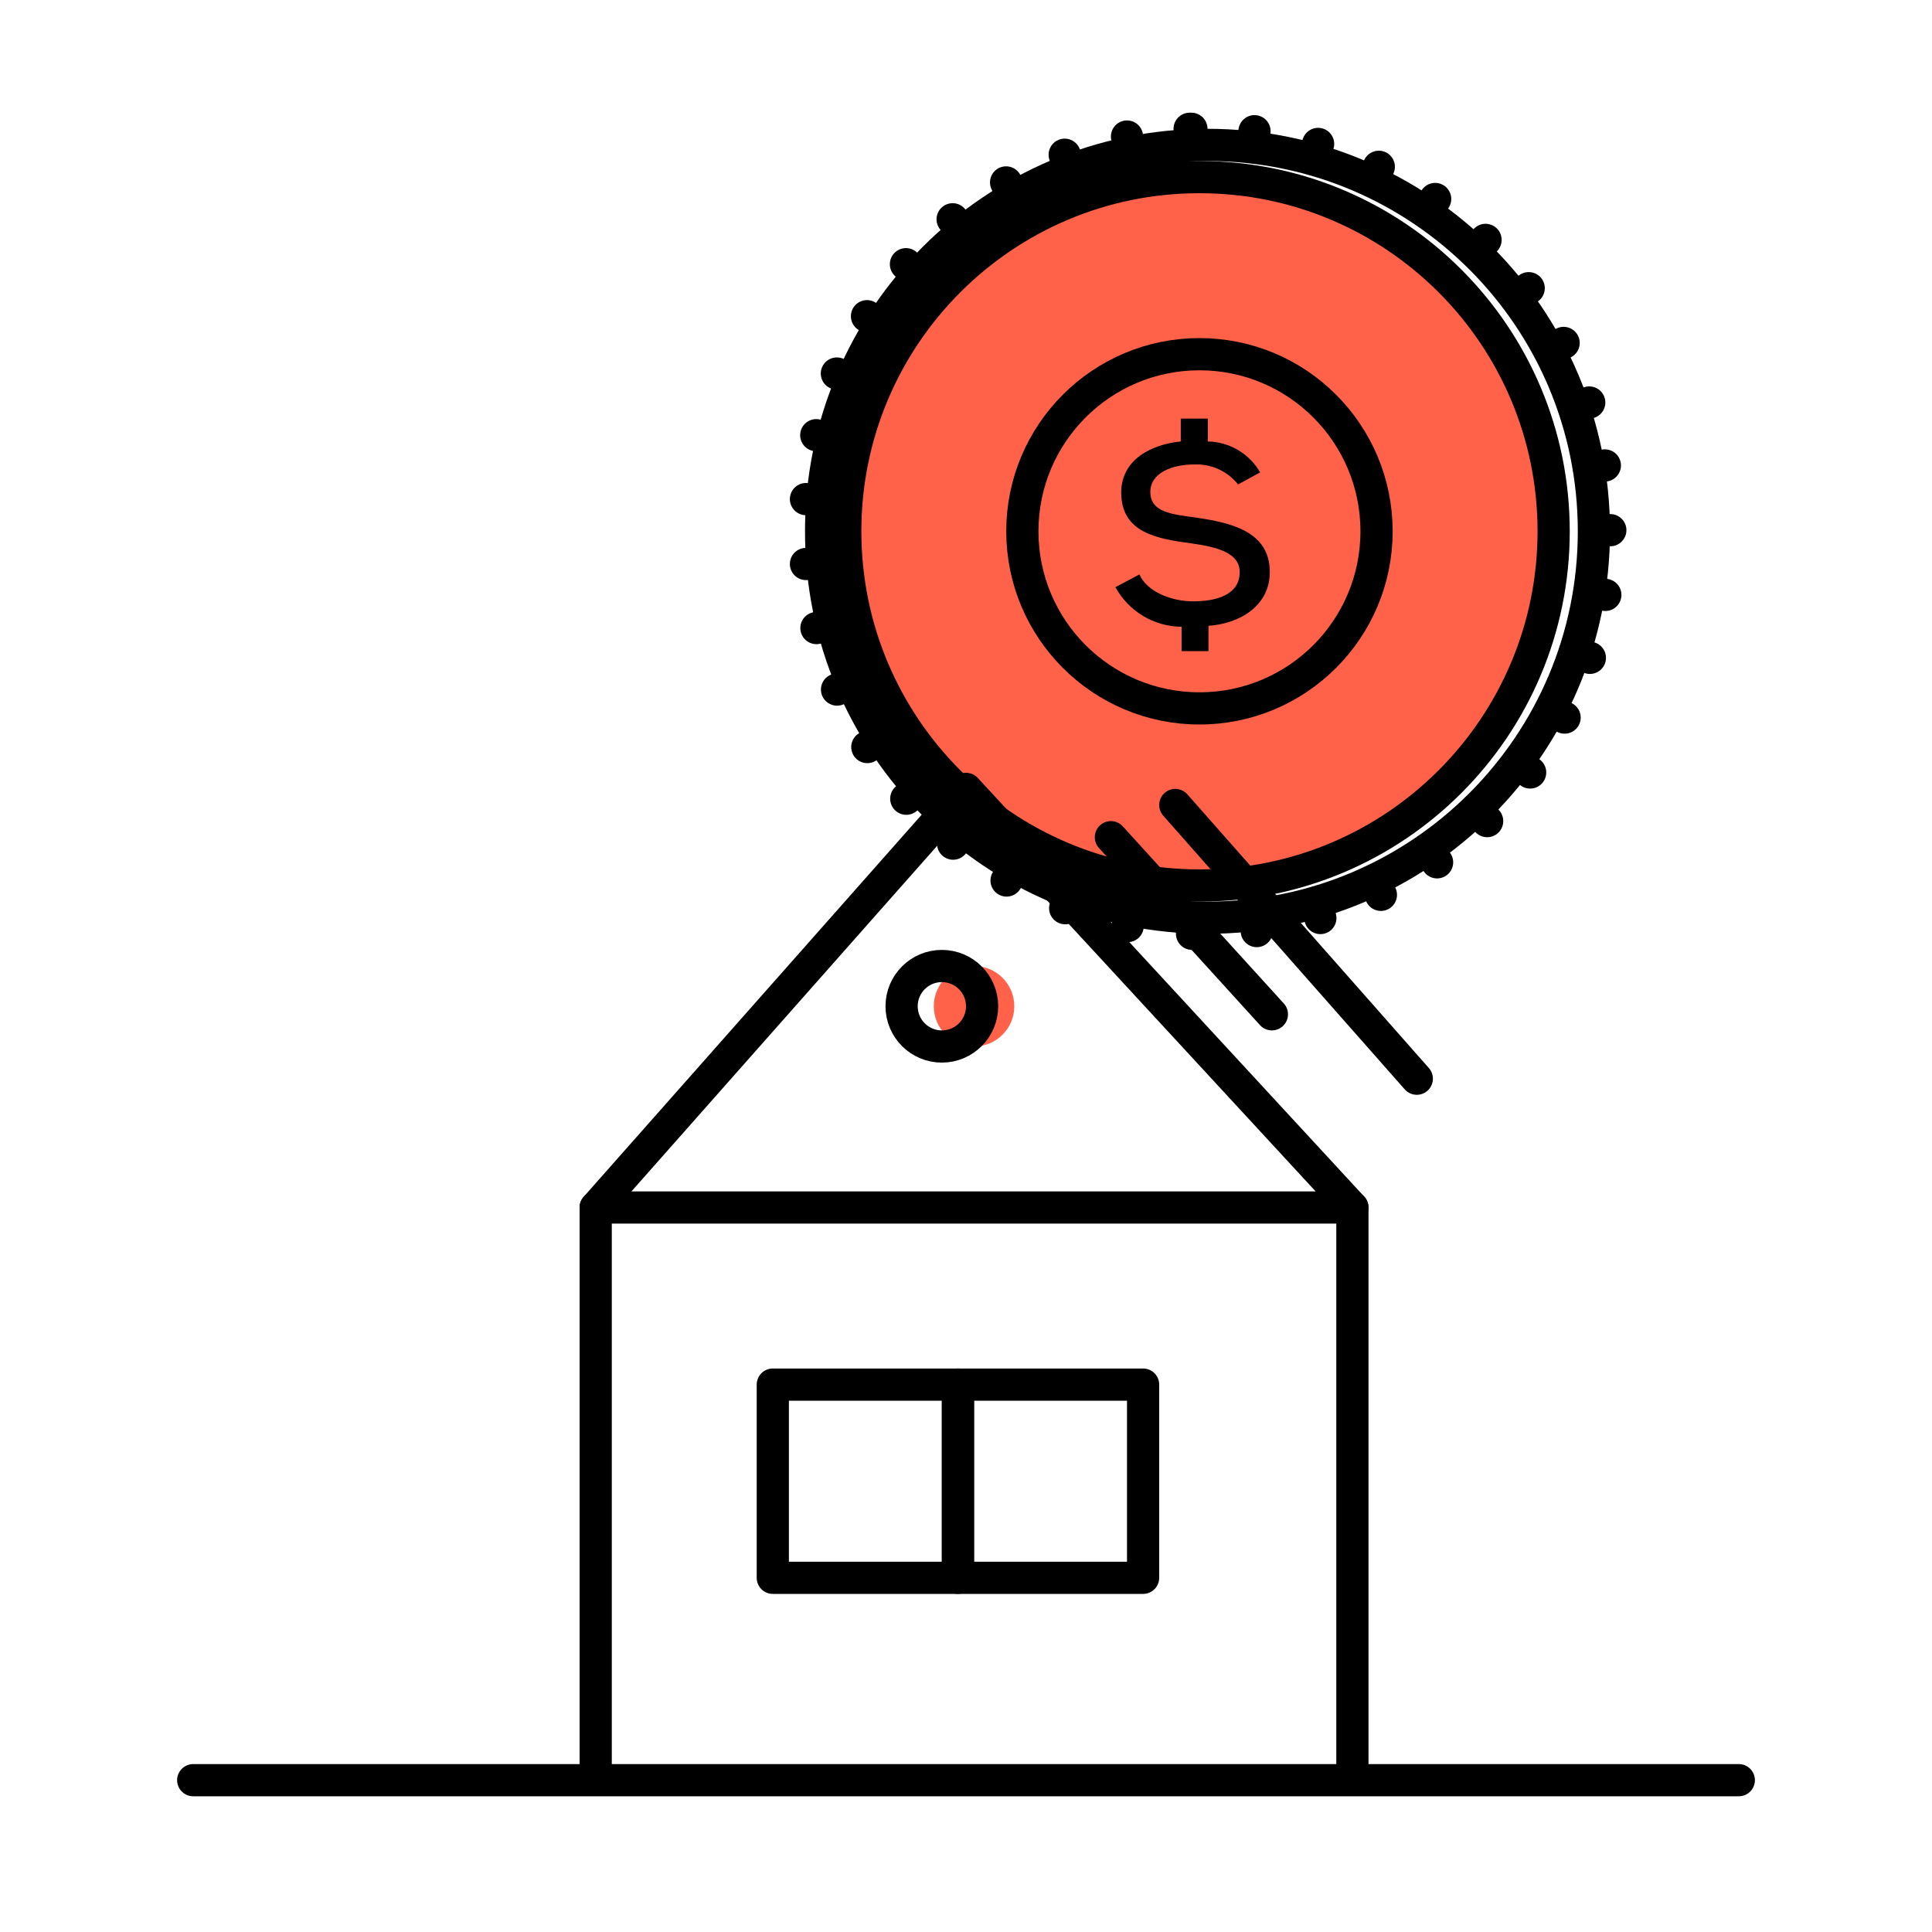
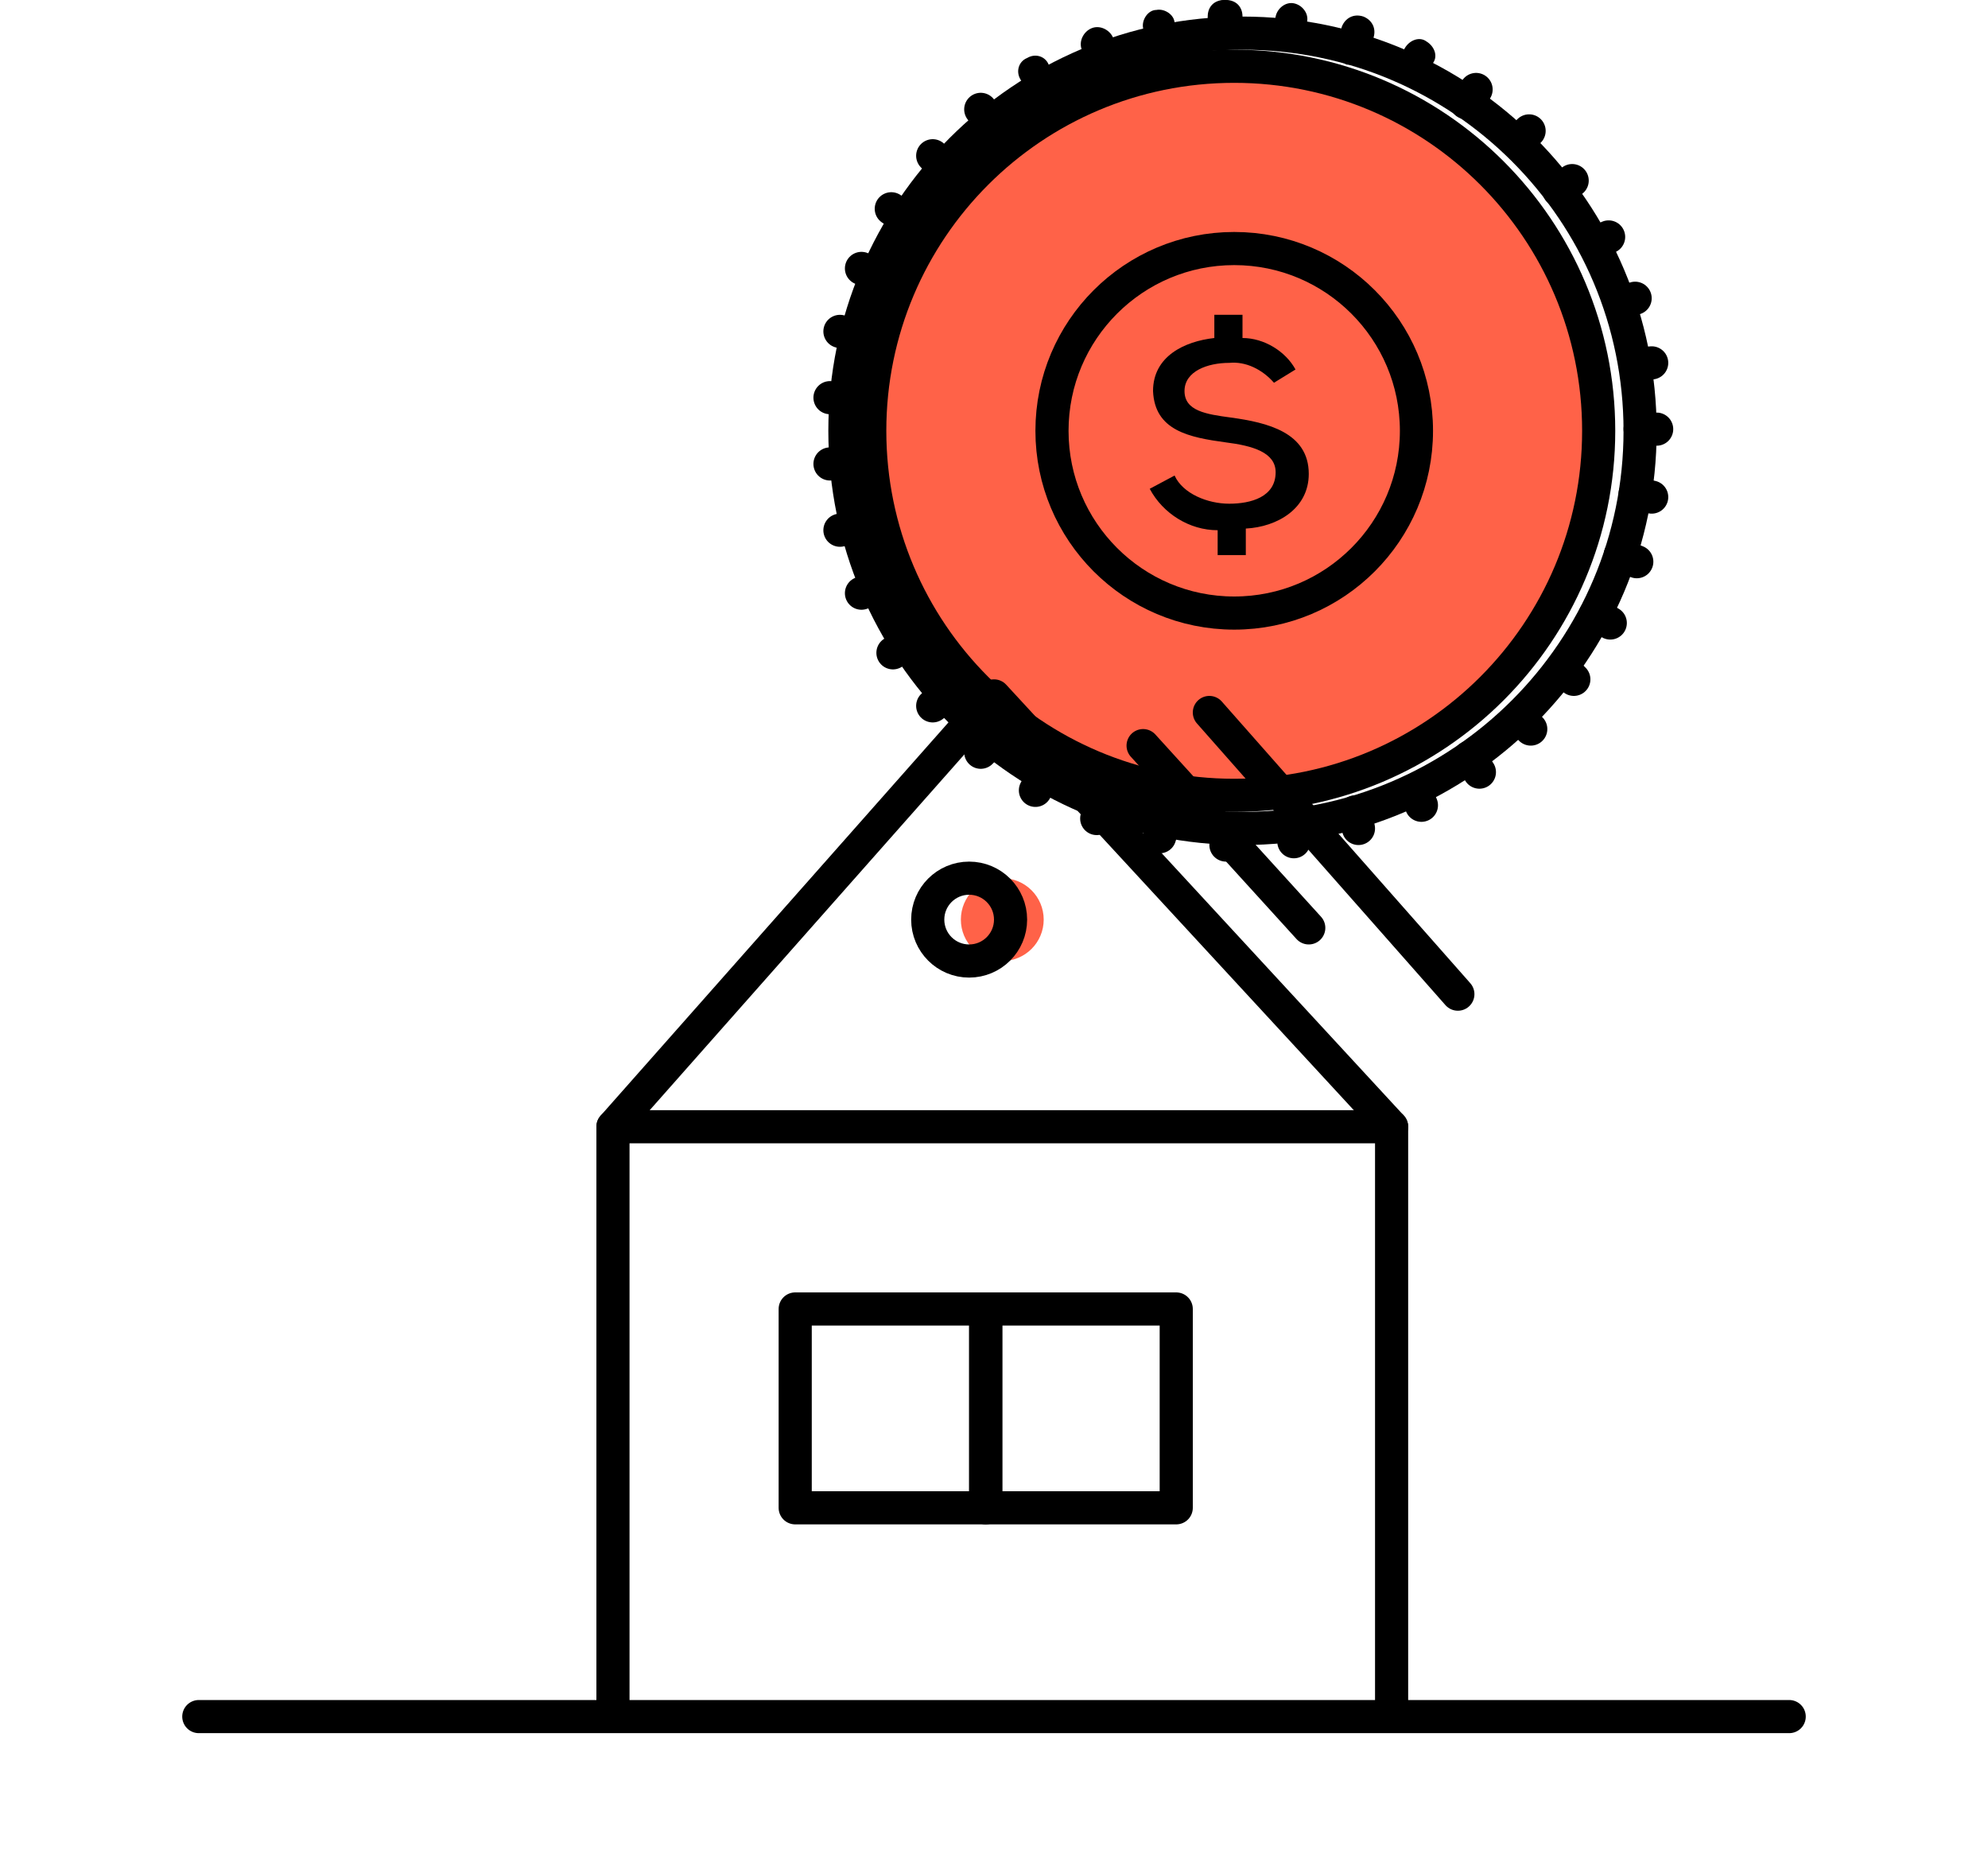
- <svg xmlns="http://www.w3.org/2000/svg" viewBox="0 0 120 120">
-   <circle cx="75" cy="33" r="22" style="fill:#ff6248" />
-   <circle cx="74.5" cy="33" r="22" style="fill:none;stroke:#000;stroke-linecap:round;stroke-linejoin:round;stroke-width:2px" />
-   <circle cx="75" cy="33" r="24" style="fill:none;stroke:#000;stroke-linecap:round;stroke-linejoin:round;stroke-width:2px" />
-   <polyline points="37 110 37 75 84 75 84 110" style="fill:none;stroke:#000;stroke-linecap:round;stroke-linejoin:round;stroke-width:2px" />
-   <polyline points="37 75 60 49 84 75" style="fill:none;stroke:#000;stroke-linecap:round;stroke-linejoin:round;stroke-width:2px" />
-   <line x1="69" y1="52" x2="79" y2="63" style="fill:none;stroke:#000;stroke-linecap:round;stroke-linejoin:round;stroke-width:2px" />
-   <line x1="73" y1="50" x2="88" y2="67" style="fill:none;stroke:#000;stroke-linecap:round;stroke-linejoin:round;stroke-width:2px" />
-   <rect x="48" y="86" width="11.5" height="12" style="fill:none;stroke:#000;stroke-linecap:round;stroke-linejoin:round;stroke-width:2px" />
-   <rect x="59.5" y="86" width="11.5" height="12" style="fill:none;stroke:#000;stroke-linecap:round;stroke-linejoin:round;stroke-width:2px" />
-   <circle cx="60.5" cy="62.5" r="2.5" style="fill:#ff6248" />
-   <circle cx="58.5" cy="62.5" r="2.5" style="fill:none;stroke:#000;stroke-linecap:round;stroke-linejoin:round;stroke-width:2px" />
-   <circle cx="74.5" cy="33" r="11" style="fill:none;stroke:#000;stroke-linecap:round;stroke-linejoin:round;stroke-width:2px" />
-   <line x1="108" y1="110.57" x2="12" y2="110.57" style="fill:none;stroke:#000;stroke-linecap:round;stroke-linejoin:round;stroke-width:2px" />
-   <path d="M76.9,30.09a3.29,3.29,0,0,0-2.74-1.24c-1.31,0-2.73.5-2.71,1.73s1.31,1.36,2.77,1.56c2.25.32,4.65.87,4.65,3.39,0,2.12-1.89,3.21-3.81,3.34v1.57H73.39V38.93a4.73,4.73,0,0,1-4.11-2.46l1.49-.79c.49,1.09,2,1.67,3.34,1.67S77,37,77,35.53c0-1.2-1.43-1.56-3-1.78-2.19-.29-4.35-.68-4.36-3.15,0-2.07,1.89-3,3.7-3.18V26h1.68v1.42a3.84,3.84,0,0,1,3.25,1.92Z" />
-   <line x1="74" y1="9" x2="74" y2="8" style="fill:none;stroke:#000;stroke-linecap:round;stroke-linejoin:round;stroke-width:2px" />
-   <line x1="70.16" y1="9.47" x2="70" y2="8.48" style="fill:none;stroke:#000;stroke-linecap:round;stroke-linejoin:round;stroke-width:2px" />
-   <line x1="66.45" y1="10.55" x2="66.13" y2="9.61" style="fill:none;stroke:#000;stroke-linecap:round;stroke-linejoin:round;stroke-width:2px" />
-   <line x1="62.95" y1="12.22" x2="62.49" y2="11.33" style="fill:none;stroke:#000;stroke-linecap:round;stroke-linejoin:round;stroke-width:2px" />
-   <line x1="59.77" y1="14.42" x2="59.17" y2="13.62" style="fill:none;stroke:#000;stroke-linecap:round;stroke-linejoin:round;stroke-width:2px" />
-   <line x1="56.99" y1="17.11" x2="56.27" y2="16.41" style="fill:none;stroke:#000;stroke-linecap:round;stroke-linejoin:round;stroke-width:2px" />
-   <line x1="54.67" y1="20.2" x2="53.85" y2="19.64" style="fill:none;stroke:#000;stroke-linecap:round;stroke-linejoin:round;stroke-width:2px" />
-   <line x1="52.88" y1="23.63" x2="51.98" y2="23.2" style="fill:none;stroke:#000;stroke-linecap:round;stroke-linejoin:round;stroke-width:2px" />
-   <line x1="51.66" y1="27.3" x2="50.7" y2="27.03" style="fill:none;stroke:#000;stroke-linecap:round;stroke-linejoin:round;stroke-width:2px" />
-   <line x1="51.05" y1="31.12" x2="50.06" y2="31" style="fill:none;stroke:#000;stroke-linecap:round;stroke-linejoin:round;stroke-width:2px" />
-   <line x1="51.06" y1="34.99" x2="50.06" y2="35.03" style="fill:none;stroke:#000;stroke-linecap:round;stroke-linejoin:round;stroke-width:2px" />
-   <line x1="51.69" y1="38.81" x2="50.71" y2="39.01" style="fill:none;stroke:#000;stroke-linecap:round;stroke-linejoin:round;stroke-width:2px" />
-   <line x1="52.93" y1="42.47" x2="51.99" y2="42.83" style="fill:none;stroke:#000;stroke-linecap:round;stroke-linejoin:round;stroke-width:2px" />
-   <line x1="54.73" y1="45.89" x2="53.87" y2="46.4" style="fill:none;stroke:#000;stroke-linecap:round;stroke-linejoin:round;stroke-width:2px" />
-   <line x1="57.07" y1="48.98" x2="56.29" y2="49.61" style="fill:none;stroke:#000;stroke-linecap:round;stroke-linejoin:round;stroke-width:2px" />
-   <line x1="59.86" y1="51.65" x2="59.2" y2="52.4" style="fill:none;stroke:#000;stroke-linecap:round;stroke-linejoin:round;stroke-width:2px" />
-   <line x1="63.05" y1="53.84" x2="62.52" y2="54.69" style="fill:none;stroke:#000;stroke-linecap:round;stroke-linejoin:round;stroke-width:2px" />
-   <line x1="66.55" y1="55.49" x2="66.16" y2="56.41" style="fill:none;stroke:#000;stroke-linecap:round;stroke-linejoin:round;stroke-width:2px" />
-   <line x1="70.27" y1="56.55" x2="70.04" y2="57.52" style="fill:none;stroke:#000;stroke-linecap:round;stroke-linejoin:round;stroke-width:2px" />
-   <line x1="74.12" y1="57" x2="74.04" y2="58" style="fill:none;stroke:#000;stroke-linecap:round;stroke-linejoin:round;stroke-width:2px" />
-   <line x1="77.98" y1="56.84" x2="78.06" y2="57.83" style="fill:none;stroke:#000;stroke-linecap:round;stroke-linejoin:round;stroke-width:2px" />
-   <line x1="81.77" y1="56.05" x2="82.01" y2="57.02" style="fill:none;stroke:#000;stroke-linecap:round;stroke-linejoin:round;stroke-width:2px" />
-   <line x1="85.38" y1="54.66" x2="85.77" y2="55.58" style="fill:none;stroke:#000;stroke-linecap:round;stroke-linejoin:round;stroke-width:2px" />
-   <line x1="88.72" y1="52.72" x2="89.26" y2="53.56" style="fill:none;stroke:#000;stroke-linecap:round;stroke-linejoin:round;stroke-width:2px" />
-   <line x1="91.71" y1="50.26" x2="92.37" y2="51" style="fill:none;stroke:#000;stroke-linecap:round;stroke-linejoin:round;stroke-width:2px" />
-   <line x1="94.26" y1="47.35" x2="95.04" y2="47.98" style="fill:none;stroke:#000;stroke-linecap:round;stroke-linejoin:round;stroke-width:2px" />
-   <line x1="96.32" y1="44.07" x2="97.18" y2="44.57" style="fill:none;stroke:#000;stroke-linecap:round;stroke-linejoin:round;stroke-width:2px" />
-   <line x1="97.82" y1="40.51" x2="98.75" y2="40.86" style="fill:none;stroke:#000;stroke-linecap:round;stroke-linejoin:round;stroke-width:2px" />
-   <line x1="98.73" y1="36.75" x2="99.71" y2="36.95" style="fill:none;stroke:#000;stroke-linecap:round;stroke-linejoin:round;stroke-width:2px" />
-   <line x1="99.02" y1="32.89" x2="100.02" y2="32.93" style="fill:none;stroke:#000;stroke-linecap:round;stroke-linejoin:round;stroke-width:2px" />
-   <line x1="98.69" y1="29.04" x2="99.68" y2="28.91" style="fill:none;stroke:#000;stroke-linecap:round;stroke-linejoin:round;stroke-width:2px" />
-   <line x1="97.75" y1="25.29" x2="98.71" y2="25" style="fill:none;stroke:#000;stroke-linecap:round;stroke-linejoin:round;stroke-width:2px" />
-   <line x1="96.22" y1="21.73" x2="97.12" y2="21.3" style="fill:none;stroke:#000;stroke-linecap:round;stroke-linejoin:round;stroke-width:2px" />
-   <line x1="94.13" y1="18.47" x2="94.95" y2="17.9" style="fill:none;stroke:#000;stroke-linecap:round;stroke-linejoin:round;stroke-width:2px" />
-   <line x1="91.55" y1="15.59" x2="92.27" y2="14.9" style="fill:none;stroke:#000;stroke-linecap:round;stroke-linejoin:round;stroke-width:2px" />
-   <line x1="88.54" y1="13.16" x2="89.14" y2="12.36" style="fill:none;stroke:#000;stroke-linecap:round;stroke-linejoin:round;stroke-width:2px" />
-   <line x1="85.18" y1="11.24" x2="85.64" y2="10.36" style="fill:none;stroke:#000;stroke-linecap:round;stroke-linejoin:round;stroke-width:2px" />
-   <line x1="81.56" y1="9.89" x2="81.87" y2="8.94" style="fill:none;stroke:#000;stroke-linecap:round;stroke-linejoin:round;stroke-width:2px" />
-   <line x1="77.76" y1="9.14" x2="77.92" y2="8.15" style="fill:none;stroke:#000;stroke-linecap:round;stroke-linejoin:round;stroke-width:2px" />
-   <line x1="73.9" y1="9" x2="73.89" y2="8" style="fill:none;stroke:#000;stroke-linecap:round;stroke-linejoin:round;stroke-width:2px" />
+ <svg xmlns="http://www.w3.org/2000/svg" version="1.1" id="Layer_1" x="0px" y="0px" viewBox="0 0 120 113" style="enable-background:new 0 0 120 113;" xml:space="preserve">
+   <style type="text/css">
+ 	.st0{fill:#FF6248;}
+ 	.st1{fill:none;stroke:#000000;stroke-width:2;stroke-linecap:round;stroke-linejoin:round;}
+ </style>
+   <g>
+     <circle class="st0" cx="75" cy="26" r="22" />
+   </g>
+   <g>
+     <path d="M74.5,49c-12.7,0-23-10.3-23-23s10.3-23,23-23s23,10.3,23,23S87.2,49,74.5,49z M74.5,5c-11.6,0-21,9.4-21,21s9.4,21,21,21   s21-9.4,21-21S86.1,5,74.5,5z" />
+   </g>
+   <g>
+     <path d="M75,51c-13.8,0-25-11.2-25-25S61.2,1,75,1s25,11.2,25,25S88.8,51,75,51z M75,3C62.3,3,52,13.3,52,26s10.3,23,23,23   s23-10.3,23-23S87.7,3,75,3z" />
+   </g>
+   <polyline class="st1" points="37,103 37,68 84,68 84,103 " />
+   <polyline class="st1" points="37,68 60,42 84,68 " />
+   <line class="st1" x1="69" y1="45" x2="79" y2="56" />
+   <line class="st1" x1="73" y1="43" x2="88" y2="60" />
+   <rect x="48" y="79" class="st1" width="11.5" height="12" />
+   <rect x="59.5" y="79" class="st1" width="11.5" height="12" />
+   <circle class="st0" cx="60.5" cy="55.5" r="2.5" />
+   <circle class="st1" cx="58.5" cy="55.5" r="2.5" />
+   <circle class="st1" cx="74.5" cy="26" r="11" />
+   <line class="st1" x1="108" y1="103.6" x2="12" y2="103.6" />
+   <path d="M76.9,23.1c-0.7-0.8-1.7-1.3-2.7-1.2c-1.3,0-2.7,0.5-2.7,1.7s1.3,1.4,2.8,1.6c2.2,0.3,4.7,0.9,4.7,3.4  c0,2.1-1.9,3.2-3.8,3.3v1.6h-1.7v-1.5c-1.7,0-3.3-1-4.1-2.5l1.5-0.8c0.5,1.1,2,1.7,3.3,1.7S77,30,77,28.5c0-1.2-1.4-1.6-3-1.8  c-2.2-0.3-4.3-0.7-4.4-3.1c0-2.1,1.9-3,3.7-3.2V19H75v1.4c1.3,0,2.6,0.8,3.2,1.9L76.9,23.1z" />
+   <g>
+     <path d="M74,3c-0.6,0-1-0.4-1-1V1c0-0.6,0.4-1,1-1s1,0.4,1,1v1C75,2.6,74.6,3,74,3z" />
+   </g>
+   <g>
+     <path d="M70.2,3.5c-0.5,0-0.9-0.3-1-0.8l-0.2-1c-0.1-0.5,0.3-1.1,0.8-1.1c0.5-0.1,1.1,0.3,1.1,0.8l0.2,1c0.1,0.5-0.3,1.1-0.8,1.1   C70.3,3.5,70.2,3.5,70.2,3.5z" />
+   </g>
+   <g>
+     <path d="M66.5,4.6c-0.4,0-0.8-0.3-0.9-0.7l-0.3-0.9c-0.2-0.5,0.1-1.1,0.6-1.3c0.5-0.2,1.1,0.1,1.3,0.6l0.3,0.9   c0.2,0.5-0.1,1.1-0.6,1.3C66.7,4.5,66.6,4.6,66.5,4.6z" />
+   </g>
+   <g>
+     <path d="M63,6.2c-0.4,0-0.7-0.2-0.9-0.5l-0.5-0.9c-0.3-0.5-0.1-1.1,0.4-1.3c0.5-0.3,1.1-0.1,1.3,0.4l0.5,0.9   c0.3,0.5,0.1,1.1-0.4,1.3C63.3,6.2,63.1,6.2,63,6.2z" />
+   </g>
+   <line class="st1" x1="59.8" y1="7.4" x2="59.2" y2="6.6" />
+   <line class="st1" x1="57" y1="10.1" x2="56.3" y2="9.4" />
+   <line class="st1" x1="54.7" y1="13.2" x2="53.8" y2="12.6" />
+   <line class="st1" x1="52.9" y1="16.6" x2="52" y2="16.2" />
+   <line class="st1" x1="51.7" y1="20.3" x2="50.7" y2="20" />
+   <line class="st1" x1="51" y1="24.1" x2="50.1" y2="24" />
+   <line class="st1" x1="51.1" y1="28" x2="50.1" y2="28" />
+   <line class="st1" x1="51.7" y1="31.8" x2="50.7" y2="32" />
+   <line class="st1" x1="52.9" y1="35.5" x2="52" y2="35.8" />
+   <line class="st1" x1="54.7" y1="38.9" x2="53.9" y2="39.4" />
+   <line class="st1" x1="57.1" y1="42" x2="56.3" y2="42.6" />
+   <line class="st1" x1="59.9" y1="44.7" x2="59.2" y2="45.4" />
+   <line class="st1" x1="63" y1="46.8" x2="62.5" y2="47.7" />
+   <line class="st1" x1="66.6" y1="48.5" x2="66.2" y2="49.4" />
+   <line class="st1" x1="70.3" y1="49.5" x2="70" y2="50.5" />
+   <line class="st1" x1="74.1" y1="50" x2="74" y2="51" />
+   <line class="st1" x1="78" y1="49.8" x2="78.1" y2="50.8" />
+   <line class="st1" x1="81.8" y1="49" x2="82" y2="50" />
+   <line class="st1" x1="85.4" y1="47.7" x2="85.8" y2="48.6" />
+   <line class="st1" x1="88.7" y1="45.7" x2="89.3" y2="46.6" />
+   <line class="st1" x1="91.7" y1="43.3" x2="92.4" y2="44" />
+   <line class="st1" x1="94.3" y1="40.3" x2="95" y2="41" />
+   <line class="st1" x1="96.3" y1="37.1" x2="97.2" y2="37.6" />
+   <line class="st1" x1="97.8" y1="33.5" x2="98.8" y2="33.9" />
+   <line class="st1" x1="98.7" y1="29.8" x2="99.7" y2="30" />
+   <line class="st1" x1="99" y1="25.9" x2="100" y2="25.9" />
+   <line class="st1" x1="98.7" y1="22" x2="99.7" y2="21.9" />
+   <line class="st1" x1="97.8" y1="18.3" x2="98.7" y2="18" />
+   <line class="st1" x1="96.2" y1="14.7" x2="97.1" y2="14.3" />
+   <line class="st1" x1="94.1" y1="11.5" x2="94.9" y2="10.9" />
+   <line class="st1" x1="91.6" y1="8.6" x2="92.3" y2="7.9" />
+   <line class="st1" x1="88.5" y1="6.2" x2="89.1" y2="5.4" />
+   <g>
+     <path d="M85.2,5.2c-0.2,0-0.3,0-0.5-0.1c-0.5-0.3-0.7-0.9-0.4-1.3l0.5-0.9c0.3-0.5,0.9-0.7,1.3-0.4c0.5,0.3,0.7,0.9,0.4,1.3   l-0.5,0.9C85.9,5,85.5,5.2,85.2,5.2z" />
+   </g>
+   <g>
+     <path d="M81.6,3.9c-0.1,0-0.2,0-0.3,0c-0.5-0.2-0.8-0.7-0.6-1.3l0.3-1c0.2-0.5,0.7-0.8,1.3-0.6c0.5,0.2,0.8,0.7,0.6,1.3l-0.3,1   C82.4,3.6,82,3.9,81.6,3.9z" />
+   </g>
+   <g>
+     <path d="M77.8,3.1c-0.1,0-0.1,0-0.2,0C77.1,3,76.7,2.5,76.8,2l0.2-1c0.1-0.5,0.6-0.9,1.1-0.8c0.5,0.1,0.9,0.6,0.8,1.1l-0.2,1   C78.7,2.8,78.2,3.1,77.8,3.1z" />
+   </g>
+   <g>
+     <path d="M73.9,3c-0.5,0-1-0.4-1-1l0-1c0-0.6,0.4-1,1-1c0,0,0,0,0,0c0.5,0,1,0.4,1,1l0,1C74.9,2.5,74.5,3,73.9,3   C73.9,3,73.9,3,73.9,3z" />
+   </g>
</svg>
